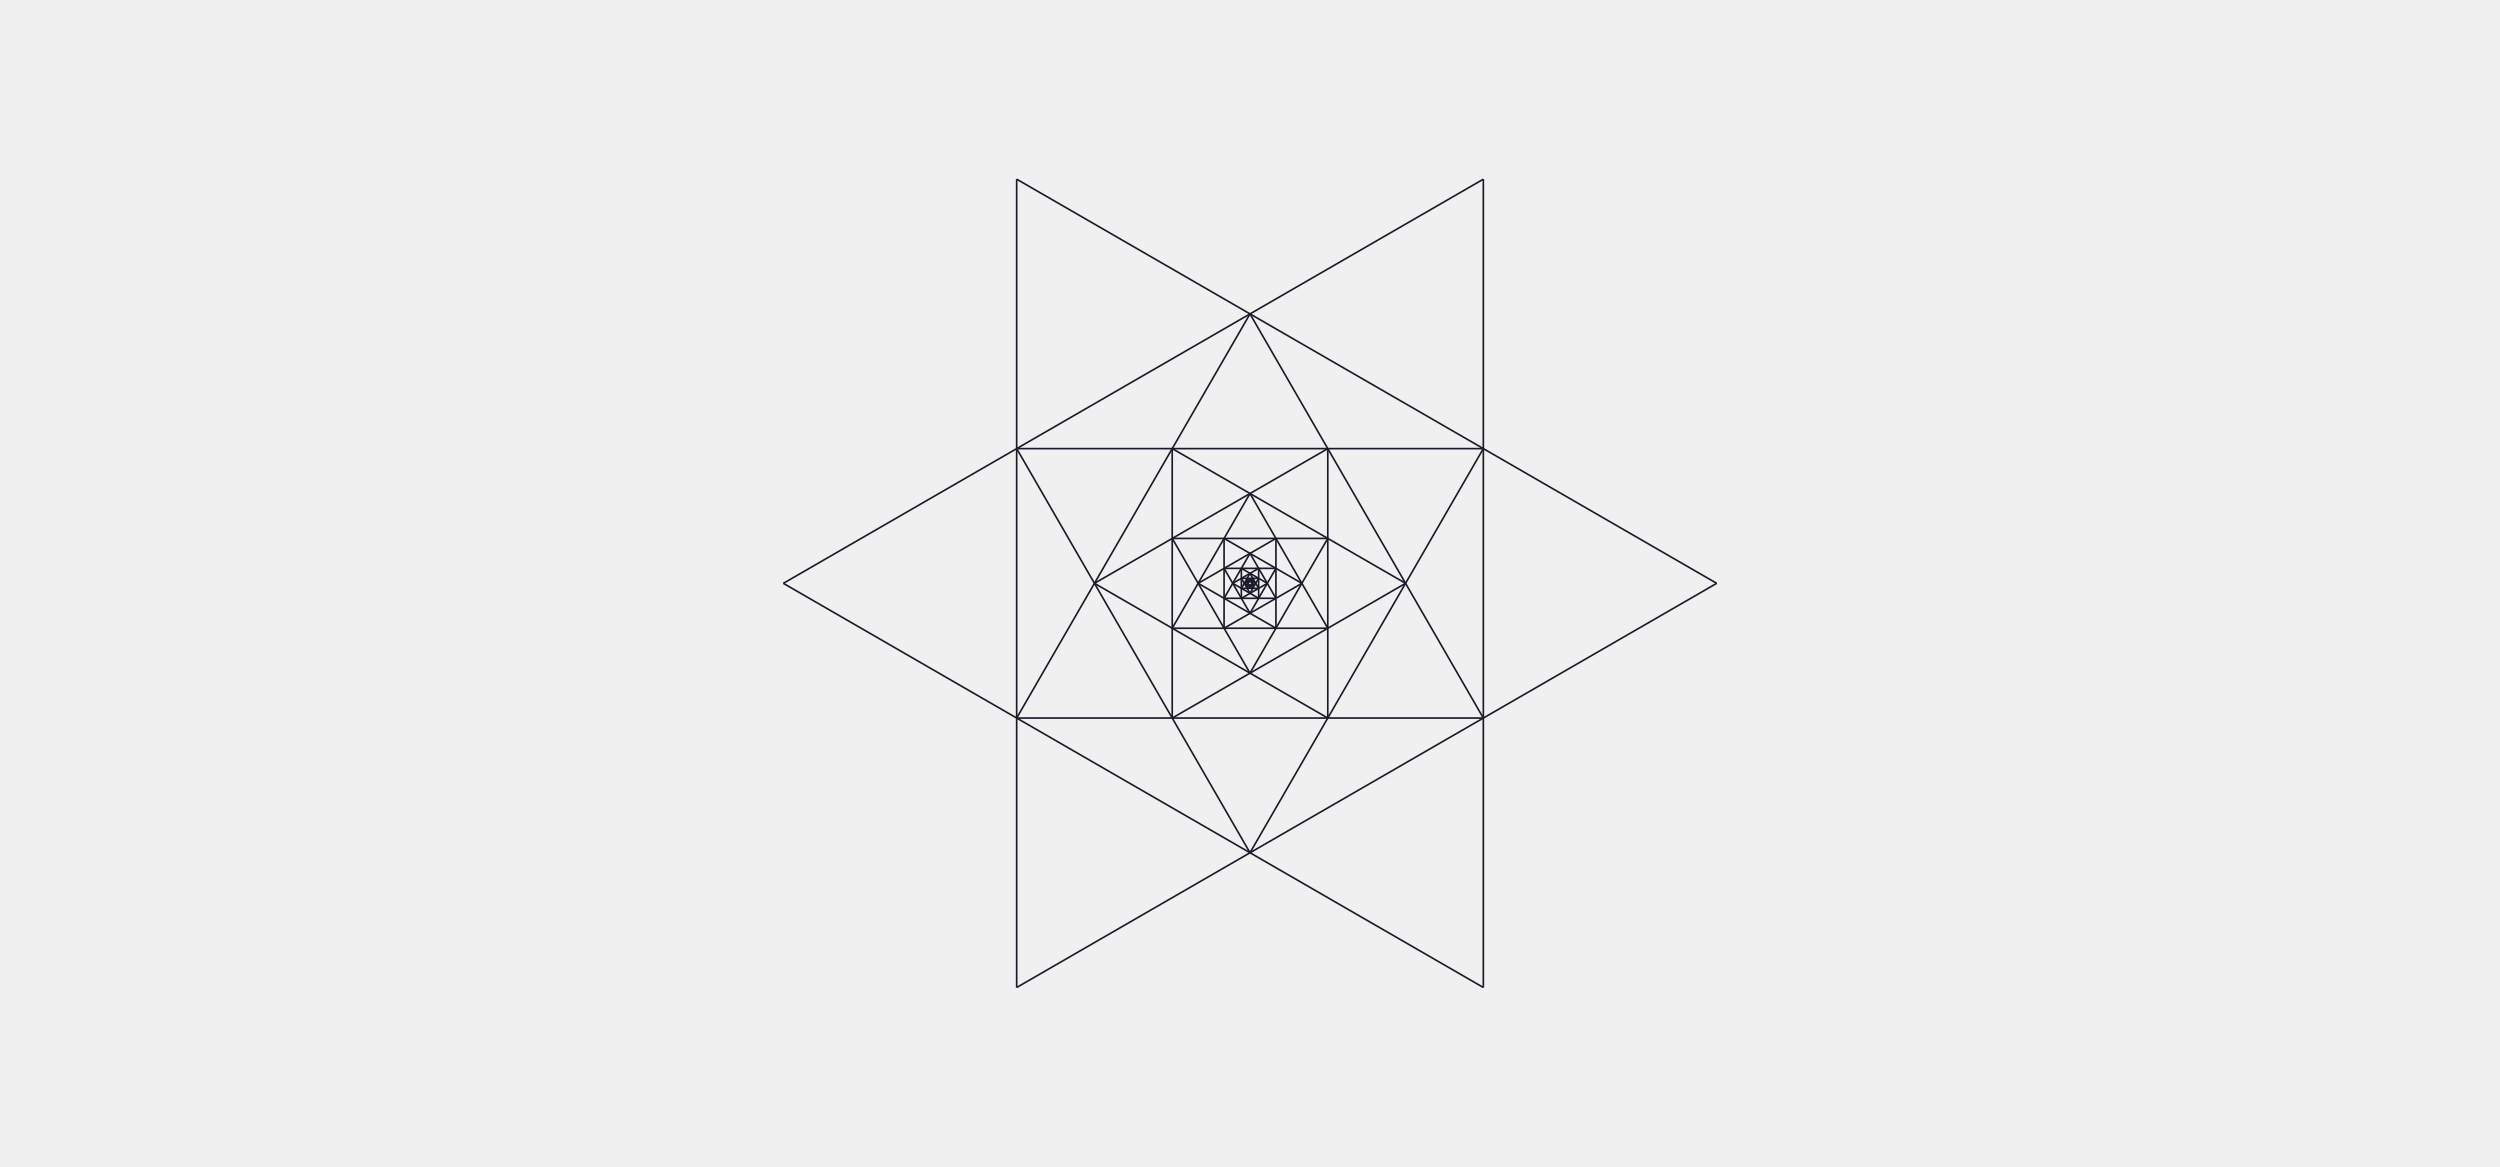
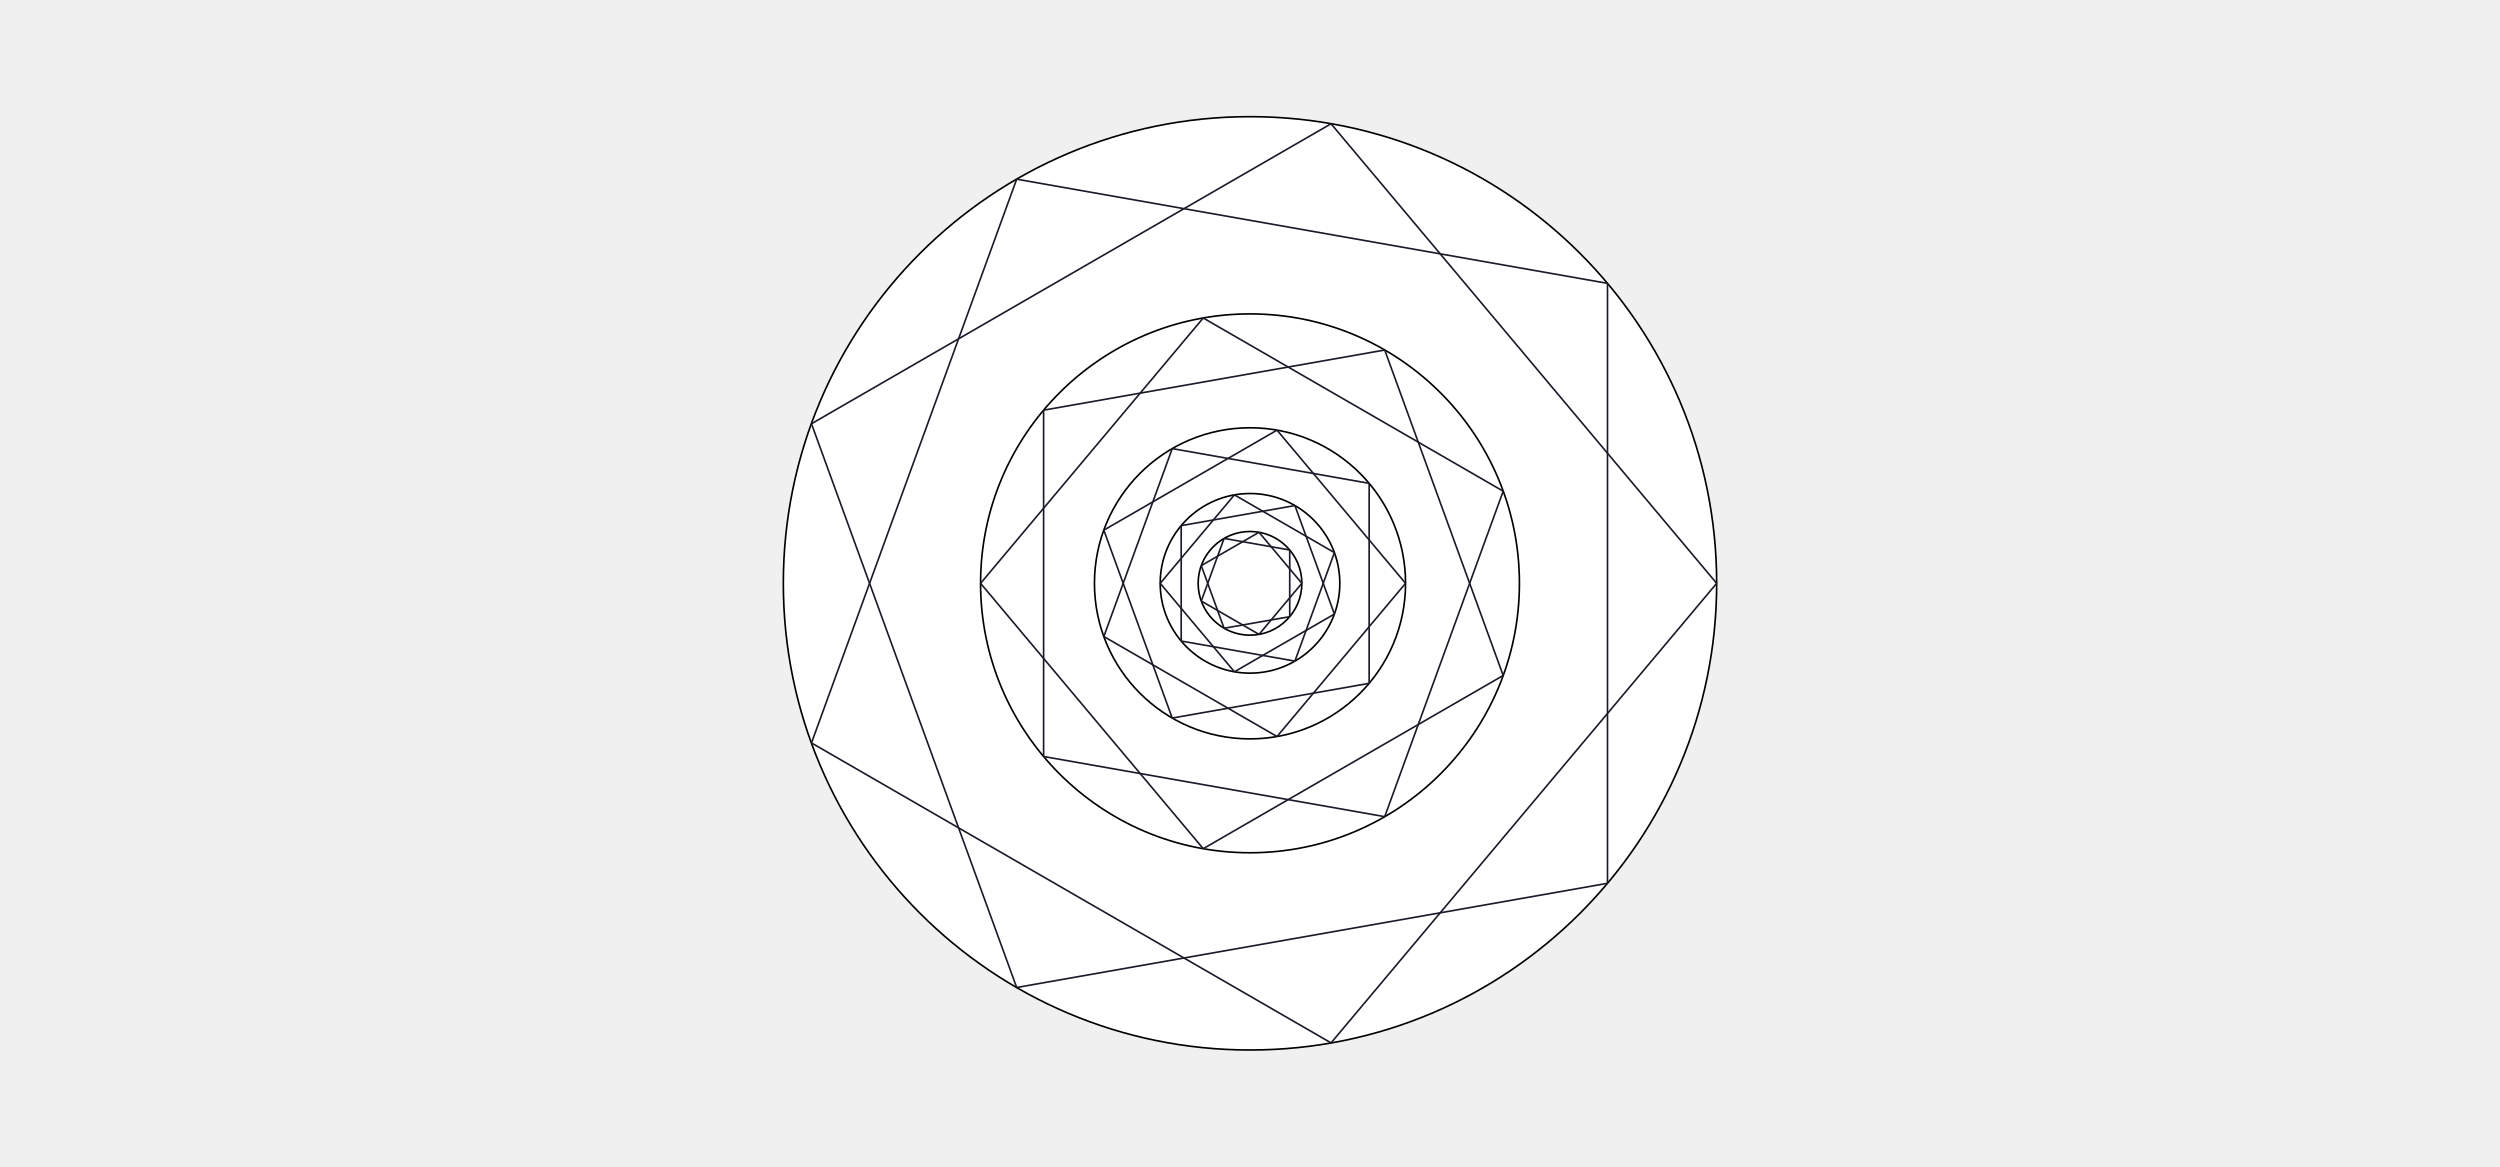
<svg xmlns="http://www.w3.org/2000/svg" baseProfile="full" height="700px" version="1.1" width="1500px">
  <defs />
-   <line stroke="rgb(10%,10%,16%)" x1="1030.0" x2="610.0" y1="350.0" y2="592.487" />
-   <line stroke="rgb(10%,10%,16%)" x1="890.0" x2="470.0" y1="592.487" y2="350.0" />
-   <line stroke="rgb(10%,10%,16%)" x1="610.0" x2="610.0" y1="592.487" y2="107.513" />
-   <line stroke="rgb(10%,10%,16%)" x1="470.0" x2="890.0" y1="350.0" y2="107.513" />
-   <line stroke="rgb(10%,10%,16%)" x1="610.0" x2="1030.0" y1="107.513" y2="350.0" />
-   <line stroke="rgb(10%,10%,16%)" x1="890.0" x2="890.0" y1="107.513" y2="592.487" />
-   <line stroke="rgb(10%,10%,16%)" x1="890.0" x2="610.0" y1="430.829" y2="430.829" />
-   <line stroke="rgb(10%,10%,16%)" x1="750.0" x2="610.0" y1="511.658" y2="269.171" />
-   <line stroke="rgb(10%,10%,16%)" x1="610.0" x2="750.0" y1="430.829" y2="188.342" />
-   <line stroke="rgb(10%,10%,16%)" x1="610.0" x2="890.0" y1="269.171" y2="269.171" />
-   <line stroke="rgb(10%,10%,16%)" x1="750.0" x2="890.0" y1="188.342" y2="430.829" />
-   <line stroke="rgb(10%,10%,16%)" x1="890.0" x2="750.0" y1="269.171" y2="511.658" />
-   <line stroke="rgb(10%,10%,16%)" x1="796.667" x2="656.667" y1="430.829" y2="350.0" />
-   <line stroke="rgb(10%,10%,16%)" x1="703.333" x2="703.333" y1="430.829" y2="269.171" />
-   <line stroke="rgb(10%,10%,16%)" x1="656.667" x2="796.667" y1="350.0" y2="269.171" />
-   <line stroke="rgb(10%,10%,16%)" x1="703.333" x2="843.333" y1="269.171" y2="350.0" />
-   <line stroke="rgb(10%,10%,16%)" x1="796.667" x2="796.667" y1="269.171" y2="430.829" />
-   <line stroke="rgb(10%,10%,16%)" x1="843.333" x2="703.333" y1="350.0" y2="430.829" />
-   <line stroke="rgb(10%,10%,16%)" x1="750.0" x2="703.333" y1="403.886" y2="323.057" />
-   <line stroke="rgb(10%,10%,16%)" x1="703.333" x2="750.0" y1="376.943" y2="296.114" />
-   <line stroke="rgb(10%,10%,16%)" x1="703.333" x2="796.667" y1="323.057" y2="323.057" />
-   <line stroke="rgb(10%,10%,16%)" x1="750.0" x2="796.667" y1="296.114" y2="376.943" />
-   <line stroke="rgb(10%,10%,16%)" x1="796.667" x2="750.0" y1="323.057" y2="403.886" />
-   <line stroke="rgb(10%,10%,16%)" x1="796.667" x2="703.333" y1="376.943" y2="376.943" />
-   <line stroke="rgb(10%,10%,16%)" x1="734.444" x2="734.444" y1="376.943" y2="323.057" />
-   <line stroke="rgb(10%,10%,16%)" x1="718.889" x2="765.556" y1="350.0" y2="323.057" />
-   <line stroke="rgb(10%,10%,16%)" x1="734.444" x2="781.111" y1="323.057" y2="350.0" />
-   <line stroke="rgb(10%,10%,16%)" x1="765.556" x2="765.556" y1="323.057" y2="376.943" />
-   <line stroke="rgb(10%,10%,16%)" x1="781.111" x2="734.444" y1="350.0" y2="376.943" />
-   <line stroke="rgb(10%,10%,16%)" x1="765.556" x2="718.889" y1="376.943" y2="350.0" />
-   <line stroke="rgb(10%,10%,16%)" x1="734.444" x2="750.0" y1="358.981" y2="332.038" />
-   <line stroke="rgb(10%,10%,16%)" x1="734.444" x2="765.556" y1="341.019" y2="341.019" />
-   <line stroke="rgb(10%,10%,16%)" x1="750.0" x2="765.556" y1="332.038" y2="358.981" />
-   <line stroke="rgb(10%,10%,16%)" x1="765.556" x2="750.0" y1="341.019" y2="367.962" />
-   <line stroke="rgb(10%,10%,16%)" x1="765.556" x2="734.444" y1="358.981" y2="358.981" />
-   <line stroke="rgb(10%,10%,16%)" x1="750.0" x2="734.444" y1="367.962" y2="341.019" />
-   <line stroke="rgb(10%,10%,16%)" x1="739.63" x2="755.185" y1="350.0" y2="341.019" />
-   <line stroke="rgb(10%,10%,16%)" x1="744.815" x2="760.37" y1="341.019" y2="350.0" />
-   <line stroke="rgb(10%,10%,16%)" x1="755.185" x2="755.185" y1="341.019" y2="358.981" />
-   <line stroke="rgb(10%,10%,16%)" x1="760.37" x2="744.815" y1="350.0" y2="358.981" />
-   <line stroke="rgb(10%,10%,16%)" x1="755.185" x2="739.63" y1="358.981" y2="350.0" />
-   <line stroke="rgb(10%,10%,16%)" x1="744.815" x2="744.815" y1="358.981" y2="341.019" />
-   <line stroke="rgb(10%,10%,16%)" x1="744.815" x2="755.185" y1="347.006" y2="347.006" />
-   <line stroke="rgb(10%,10%,16%)" x1="750.0" x2="755.185" y1="344.013" y2="352.994" />
-   <line stroke="rgb(10%,10%,16%)" x1="755.185" x2="750.0" y1="347.006" y2="355.987" />
-   <line stroke="rgb(10%,10%,16%)" x1="755.185" x2="744.815" y1="352.994" y2="352.994" />
-   <line stroke="rgb(10%,10%,16%)" x1="750.0" x2="744.815" y1="355.987" y2="347.006" />
-   <line stroke="rgb(10%,10%,16%)" x1="744.815" x2="750.0" y1="352.994" y2="344.013" />
-   <line stroke="rgb(10%,10%,16%)" x1="748.272" x2="753.457" y1="347.006" y2="350.0" />
-   <line stroke="rgb(10%,10%,16%)" x1="751.728" x2="751.728" y1="347.006" y2="352.994" />
-   <line stroke="rgb(10%,10%,16%)" x1="753.457" x2="748.272" y1="350.0" y2="352.994" />
-   <line stroke="rgb(10%,10%,16%)" x1="751.728" x2="746.543" y1="352.994" y2="350.0" />
-   <line stroke="rgb(10%,10%,16%)" x1="748.272" x2="748.272" y1="352.994" y2="347.006" />
-   <line stroke="rgb(10%,10%,16%)" x1="746.543" x2="751.728" y1="350.0" y2="347.006" />
-   <line stroke="rgb(10%,10%,16%)" x1="750.0" x2="751.728" y1="348.004" y2="350.998" />
-   <line stroke="rgb(10%,10%,16%)" x1="751.728" x2="750.0" y1="349.002" y2="351.996" />
-   <line stroke="rgb(10%,10%,16%)" x1="751.728" x2="748.272" y1="350.998" y2="350.998" />
-   <line stroke="rgb(10%,10%,16%)" x1="750.0" x2="748.272" y1="351.996" y2="349.002" />
-   <line stroke="rgb(10%,10%,16%)" x1="748.272" x2="750.0" y1="350.998" y2="348.004" />
-   <line stroke="rgb(10%,10%,16%)" x1="748.272" x2="751.728" y1="349.002" y2="349.002" />
+   <circle cx="750" cy="350" fill="white" r="280.0" stroke="black" stroke-width="1" />
+   <line stroke="rgb(10%,10%,16%)" x1="1030.0" x2="798.621" y1="350.0" y2="625.746" />
+   <line stroke="rgb(10%,10%,16%)" x1="964.492" x2="610.0" y1="529.981" y2="592.487" />
+   <line stroke="rgb(10%,10%,16%)" x1="798.621" x2="486.886" y1="625.746" y2="445.766" />
+   <line stroke="rgb(10%,10%,16%)" x1="610.0" x2="486.886" y1="592.487" y2="254.234" />
+   <line stroke="rgb(10%,10%,16%)" x1="486.886" x2="610.0" y1="445.766" y2="107.513" />
+   <line stroke="rgb(10%,10%,16%)" x1="486.886" x2="798.621" y1="254.234" y2="74.254" />
+   <line stroke="rgb(10%,10%,16%)" x1="610.0" x2="964.492" y1="107.513" y2="170.019" />
+   <line stroke="rgb(10%,10%,16%)" x1="798.621" x2="1030.0" y1="74.254" y2="350.0" />
+   <line stroke="rgb(10%,10%,16%)" x1="964.492" x2="964.492" y1="170.019" y2="529.981" />
+   <circle cx="750" cy="350" fill="white" r="161.658" stroke="black" stroke-width="1" />
+   <line stroke="rgb(10%,10%,16%)" x1="901.909" x2="721.928" y1="405.29" y2="509.202" />
+   <line stroke="rgb(10%,10%,16%)" x1="830.829" x2="626.163" y1="490.0" y2="453.912" />
+   <line stroke="rgb(10%,10%,16%)" x1="721.928" x2="588.342" y1="509.202" y2="350.0" />
+   <line stroke="rgb(10%,10%,16%)" x1="626.163" x2="626.163" y1="453.912" y2="246.088" />
+   <line stroke="rgb(10%,10%,16%)" x1="588.342" x2="721.928" y1="350.0" y2="190.798" />
+   <line stroke="rgb(10%,10%,16%)" x1="626.163" x2="830.829" y1="246.088" y2="210.0" />
+   <line stroke="rgb(10%,10%,16%)" x1="721.928" x2="901.909" y1="190.798" y2="294.71" />
+   <line stroke="rgb(10%,10%,16%)" x1="830.829" x2="901.909" y1="210.0" y2="405.29" />
+   <line stroke="rgb(10%,10%,16%)" x1="901.909" x2="830.829" y1="294.71" y2="490.0" />
+   <circle cx="750" cy="350" fill="white" r="93.333" stroke="black" stroke-width="1" />
+   <line stroke="rgb(10%,10%,16%)" x1="821.497" x2="703.333" y1="409.994" y2="430.829" />
+   <line stroke="rgb(10%,10%,16%)" x1="766.207" x2="662.295" y1="441.915" y2="381.922" />
+   <line stroke="rgb(10%,10%,16%)" x1="703.333" x2="662.295" y1="430.829" y2="318.078" />
+   <line stroke="rgb(10%,10%,16%)" x1="662.295" x2="703.333" y1="381.922" y2="269.171" />
+   <line stroke="rgb(10%,10%,16%)" x1="662.295" x2="766.207" y1="318.078" y2="258.085" />
+   <line stroke="rgb(10%,10%,16%)" x1="703.333" x2="821.497" y1="269.171" y2="290.006" />
+   <line stroke="rgb(10%,10%,16%)" x1="766.207" x2="843.333" y1="258.085" y2="350.0" />
+   <line stroke="rgb(10%,10%,16%)" x1="821.497" x2="821.497" y1="290.006" y2="409.994" />
+   <line stroke="rgb(10%,10%,16%)" x1="843.333" x2="766.207" y1="350.0" y2="441.915" />
+   <circle cx="750" cy="350" fill="white" r="53.886" stroke="black" stroke-width="1" />
+   <line stroke="rgb(10%,10%,16%)" x1="776.943" x2="708.721" y1="396.667" y2="384.637" />
+   <line stroke="rgb(10%,10%,16%)" x1="740.643" x2="696.114" y1="403.067" y2="350.0" />
+   <line stroke="rgb(10%,10%,16%)" x1="708.721" x2="708.721" y1="384.637" y2="315.363" />
+   <line stroke="rgb(10%,10%,16%)" x1="696.114" x2="740.643" y1="350.0" y2="296.933" />
+   <line stroke="rgb(10%,10%,16%)" x1="708.721" x2="776.943" y1="315.363" y2="303.333" />
+   <line stroke="rgb(10%,10%,16%)" x1="740.643" x2="800.636" y1="296.933" y2="331.57" />
+   <line stroke="rgb(10%,10%,16%)" x1="776.943" x2="800.636" y1="303.333" y2="368.43" />
+   <line stroke="rgb(10%,10%,16%)" x1="800.636" x2="776.943" y1="331.57" y2="396.667" />
+   <line stroke="rgb(10%,10%,16%)" x1="800.636" x2="740.643" y1="368.43" y2="403.067" />
+   <circle cx="750" cy="350" fill="white" r="31.111" stroke="black" stroke-width="1" />
+   <line stroke="rgb(10%,10%,16%)" x1="755.402" x2="720.765" y1="380.638" y2="360.641" />
+   <line stroke="rgb(10%,10%,16%)" x1="734.444" x2="720.765" y1="376.943" y2="339.359" />
+   <line stroke="rgb(10%,10%,16%)" x1="720.765" x2="734.444" y1="360.641" y2="323.057" />
+   <line stroke="rgb(10%,10%,16%)" x1="720.765" x2="755.402" y1="339.359" y2="319.362" />
+   <line stroke="rgb(10%,10%,16%)" x1="734.444" x2="773.832" y1="323.057" y2="330.002" />
+   <line stroke="rgb(10%,10%,16%)" x1="755.402" x2="781.111" y1="319.362" y2="350.0" />
+   <line stroke="rgb(10%,10%,16%)" x1="773.832" x2="773.832" y1="330.002" y2="369.998" />
+   <line stroke="rgb(10%,10%,16%)" x1="781.111" x2="755.402" y1="350.0" y2="380.638" />
+   <line stroke="rgb(10%,10%,16%)" x1="773.832" x2="734.444" y1="369.998" y2="376.943" />
</svg>
